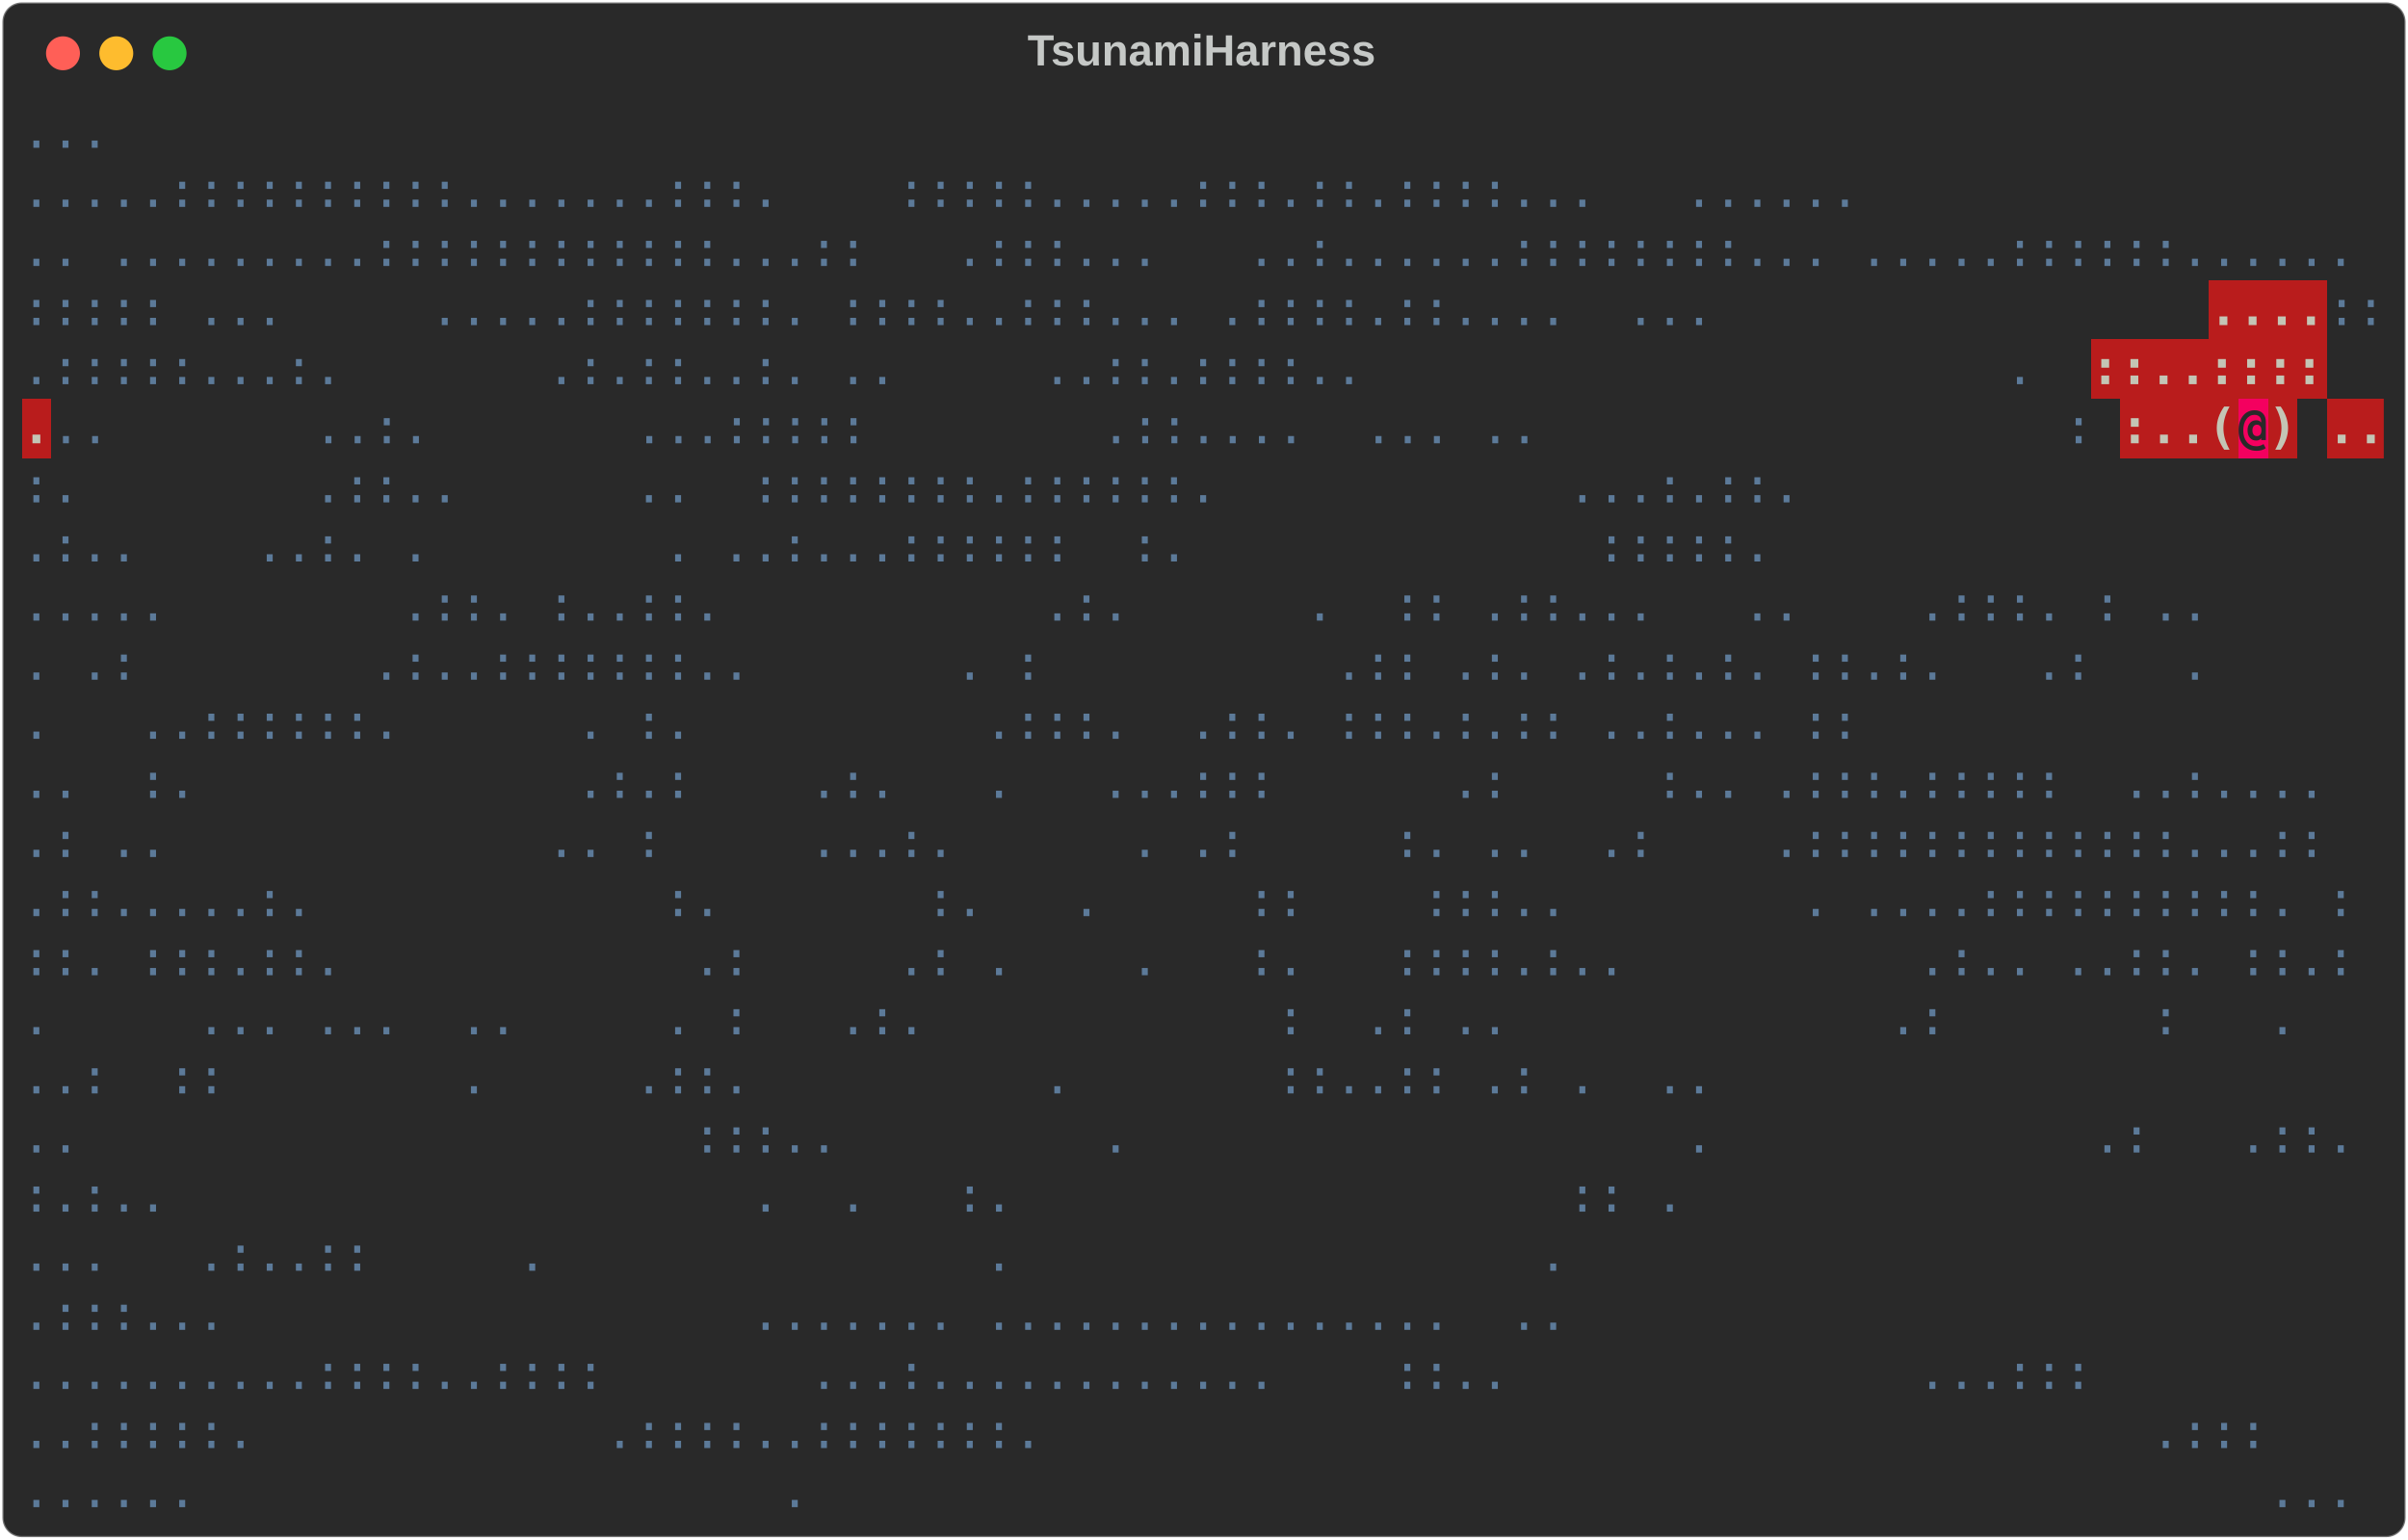
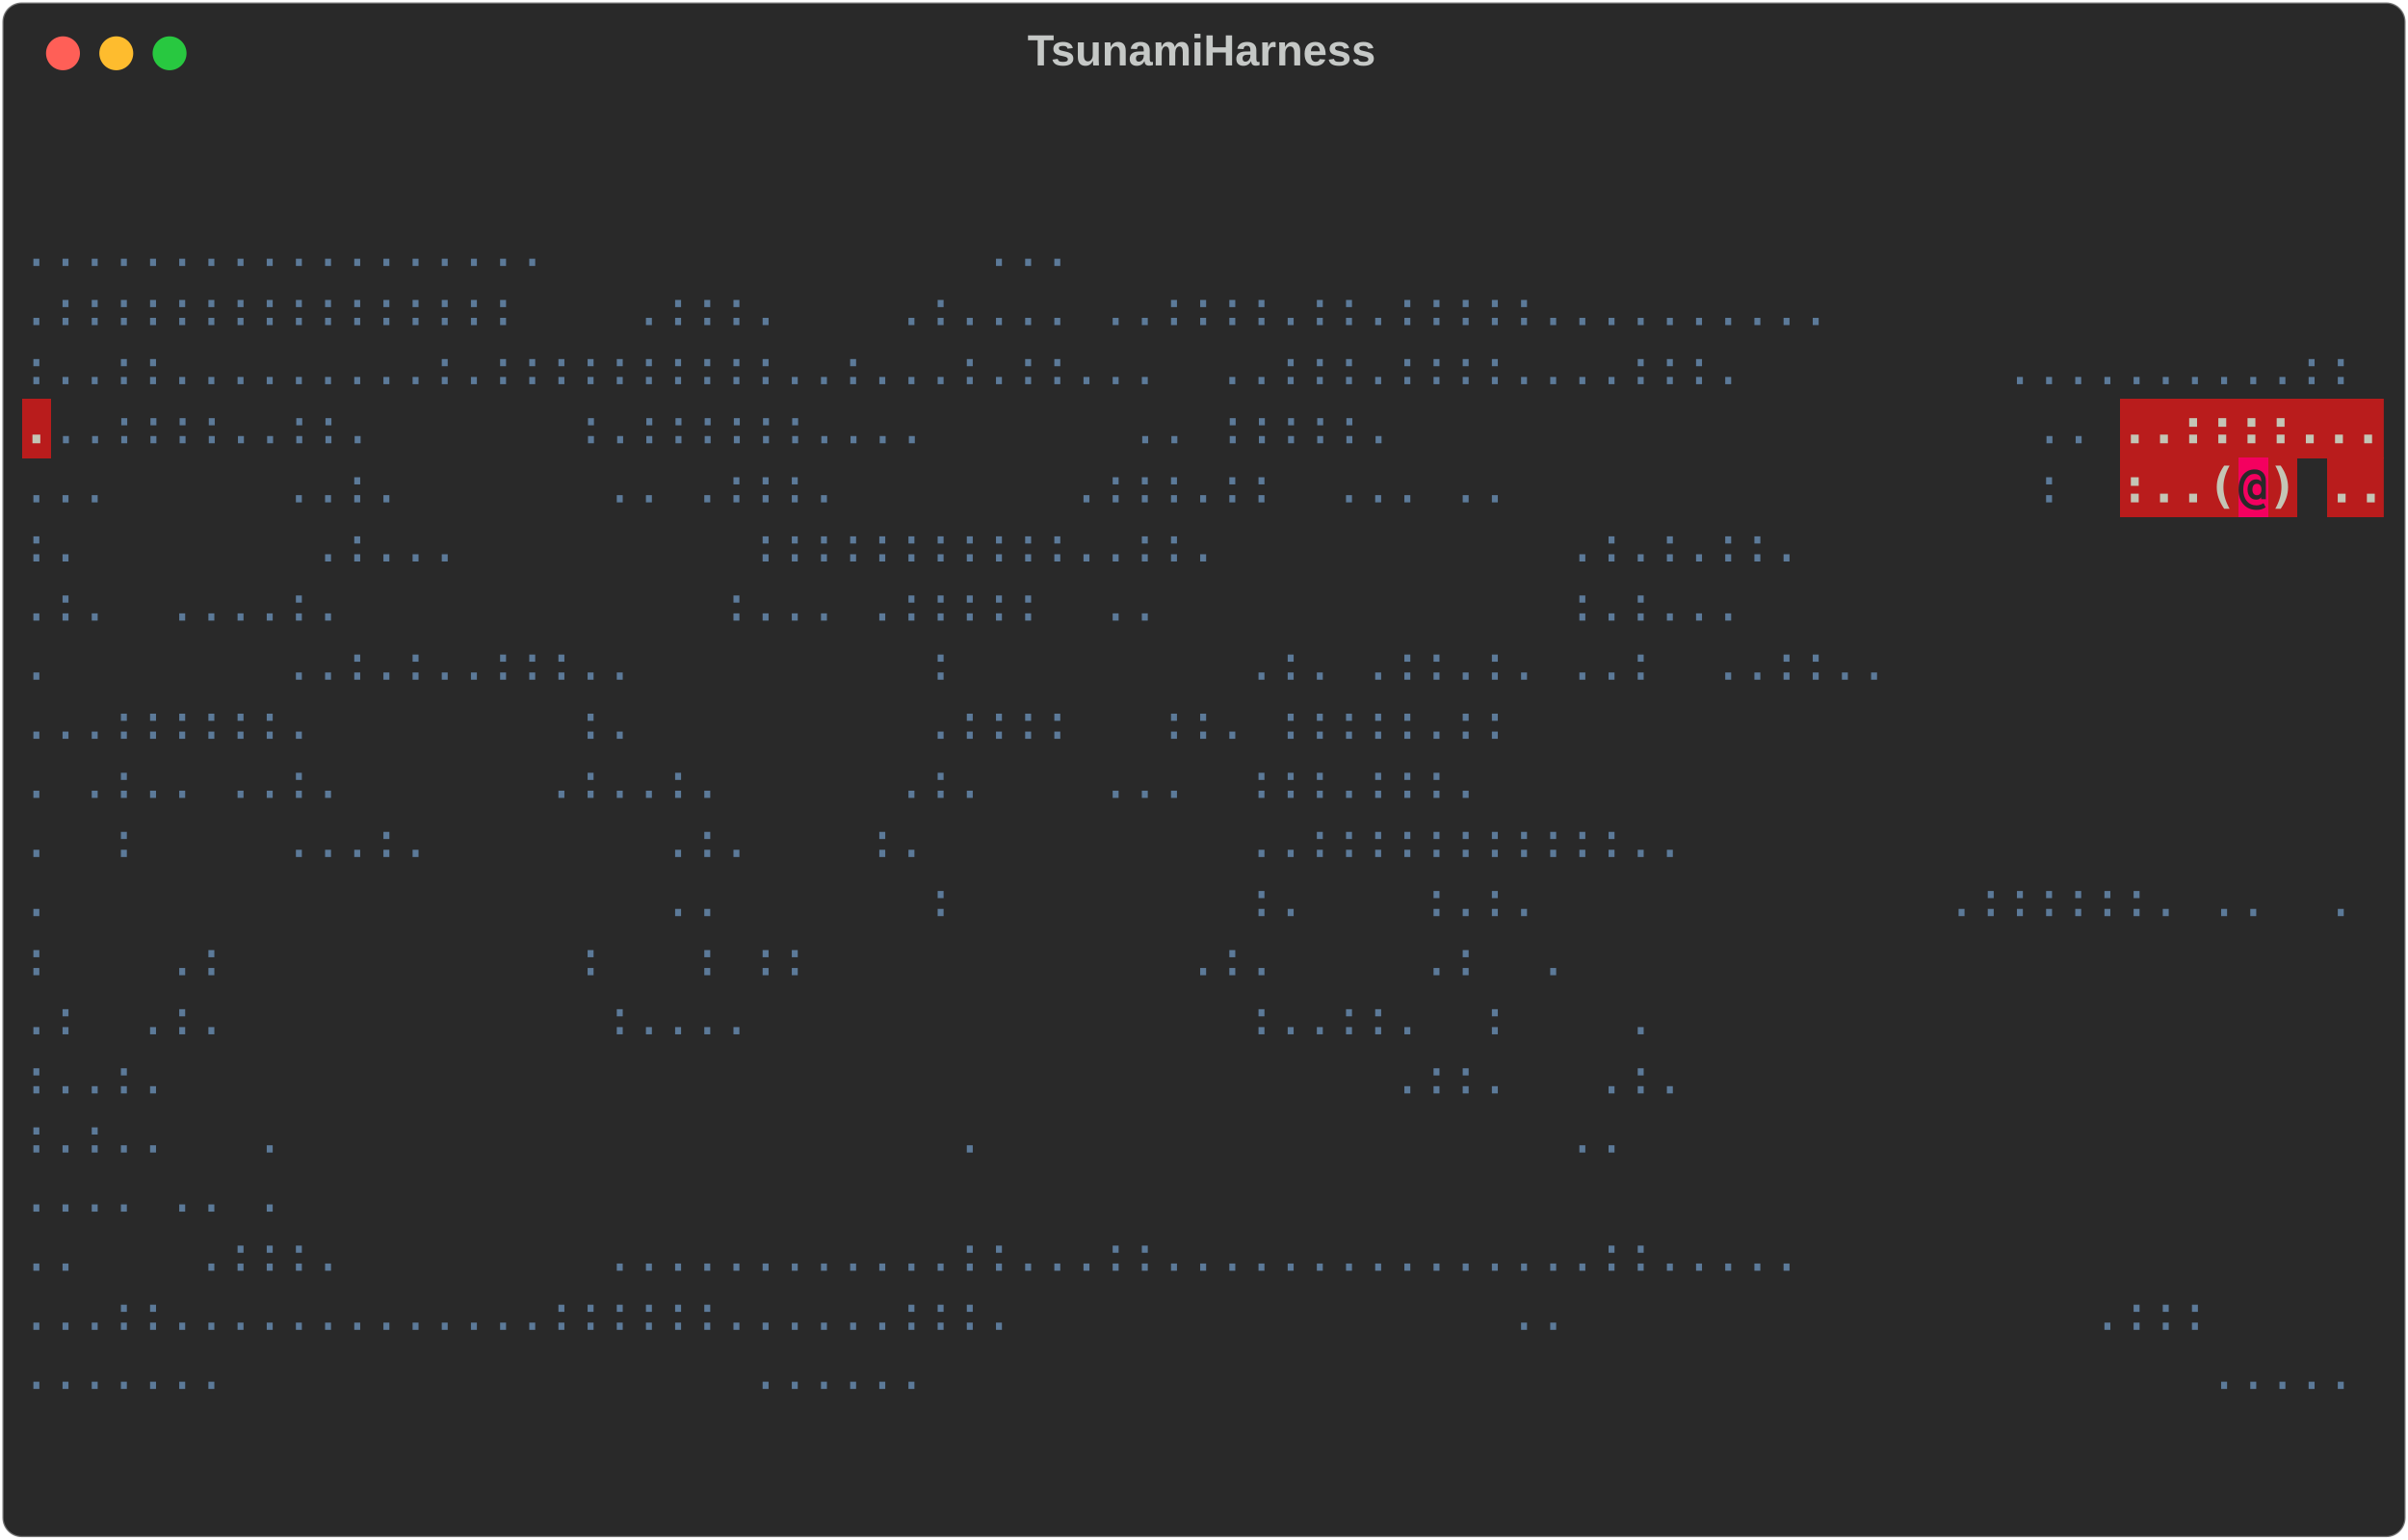
<svg xmlns="http://www.w3.org/2000/svg" class="rich-terminal" viewBox="0 0 994 635.6">
  <style>

    @font-face {
        font-family: "Fira Code";
        src: local("FiraCode-Regular"),
                url("https://cdnjs.cloudflare.com/ajax/libs/firacode/6.2.0/woff2/FiraCode-Regular.woff2") format("woff2"),
                url("https://cdnjs.cloudflare.com/ajax/libs/firacode/6.2.0/woff/FiraCode-Regular.woff") format("woff");
        font-style: normal;
        font-weight: 400;
    }
    @font-face {
        font-family: "Fira Code";
        src: local("FiraCode-Bold"),
                url("https://cdnjs.cloudflare.com/ajax/libs/firacode/6.2.0/woff2/FiraCode-Bold.woff2") format("woff2"),
                url("https://cdnjs.cloudflare.com/ajax/libs/firacode/6.2.0/woff/FiraCode-Bold.woff") format("woff");
        font-style: bold;
        font-weight: 700;
    }

    .terminal-matrix {
        font-family: Fira Code, monospace;
        font-size: 20px;
        line-height: 24.4px;
        font-variant-east-asian: full-width;
    }

    .terminal-title {
        font-size: 18px;
        font-weight: bold;
        font-family: arial;
    }

    .terminal-r1 { fill: #5c7a99 }
.terminal-r2 { fill: #c5c8c6 }
.terminal-r3 { fill: #c4c5b5;font-weight: bold }
.terminal-r4 { fill: #292929;font-weight: bold }
    </style>
  <defs>
    <clipPath id="terminal-clip-terminal">
      <rect x="0" y="0" width="975.0" height="584.6" />
    </clipPath>
    <clipPath id="terminal-line-0">
      <rect x="0" y="1.5" width="976" height="24.65" />
    </clipPath>
    <clipPath id="terminal-line-1">
      <rect x="0" y="25.9" width="976" height="24.65" />
    </clipPath>
    <clipPath id="terminal-line-2">
      <rect x="0" y="50.3" width="976" height="24.65" />
    </clipPath>
    <clipPath id="terminal-line-3">
      <rect x="0" y="74.7" width="976" height="24.65" />
    </clipPath>
    <clipPath id="terminal-line-4">
      <rect x="0" y="99.1" width="976" height="24.65" />
    </clipPath>
    <clipPath id="terminal-line-5">
      <rect x="0" y="123.5" width="976" height="24.65" />
    </clipPath>
    <clipPath id="terminal-line-6">
      <rect x="0" y="147.9" width="976" height="24.65" />
    </clipPath>
    <clipPath id="terminal-line-7">
      <rect x="0" y="172.3" width="976" height="24.65" />
    </clipPath>
    <clipPath id="terminal-line-8">
      <rect x="0" y="196.7" width="976" height="24.65" />
    </clipPath>
    <clipPath id="terminal-line-9">
      <rect x="0" y="221.1" width="976" height="24.65" />
    </clipPath>
    <clipPath id="terminal-line-10">
      <rect x="0" y="245.5" width="976" height="24.65" />
    </clipPath>
    <clipPath id="terminal-line-11">
      <rect x="0" y="269.9" width="976" height="24.65" />
    </clipPath>
    <clipPath id="terminal-line-12">
      <rect x="0" y="294.3" width="976" height="24.65" />
    </clipPath>
    <clipPath id="terminal-line-13">
      <rect x="0" y="318.7" width="976" height="24.65" />
    </clipPath>
    <clipPath id="terminal-line-14">
      <rect x="0" y="343.1" width="976" height="24.65" />
    </clipPath>
    <clipPath id="terminal-line-15">
      <rect x="0" y="367.5" width="976" height="24.65" />
    </clipPath>
    <clipPath id="terminal-line-16">
      <rect x="0" y="391.9" width="976" height="24.65" />
    </clipPath>
    <clipPath id="terminal-line-17">
      <rect x="0" y="416.3" width="976" height="24.65" />
    </clipPath>
    <clipPath id="terminal-line-18">
      <rect x="0" y="440.7" width="976" height="24.65" />
    </clipPath>
    <clipPath id="terminal-line-19">
      <rect x="0" y="465.1" width="976" height="24.65" />
    </clipPath>
    <clipPath id="terminal-line-20">
      <rect x="0" y="489.5" width="976" height="24.65" />
    </clipPath>
    <clipPath id="terminal-line-21">
      <rect x="0" y="513.9" width="976" height="24.65" />
    </clipPath>
    <clipPath id="terminal-line-22">
      <rect x="0" y="538.3" width="976" height="24.65" />
    </clipPath>
  </defs>
  <rect fill="#292929" stroke="rgba(255,255,255,0.35)" stroke-width="1" x="1" y="1" width="992" height="633.6" rx="8" />
  <text class="terminal-title" fill="#c5c8c6" text-anchor="middle" x="496" y="27">TsunamiHarness</text>
  <g transform="translate(26,22)">
    <circle cx="0" cy="0" r="7" fill="#ff5f57" />
    <circle cx="22" cy="0" r="7" fill="#febc2e" />
    <circle cx="44" cy="0" r="7" fill="#28c840" />
  </g>
  <g transform="translate(9, 41)" clip-path="url(#terminal-clip-terminal)">
-     <rect fill="#b91c1c" x="902.8" y="74.7" width="48.8" height="24.65" shape-rendering="crispEdges" />
-     <rect fill="#b91c1c" x="854" y="99.1" width="97.6" height="24.65" shape-rendering="crispEdges" />
    <rect fill="#b91c1c" x="0" y="123.5" width="12.2" height="24.65" shape-rendering="crispEdges" />
-     <rect fill="#b91c1c" x="866.2" y="123.5" width="48.8" height="24.65" shape-rendering="crispEdges" />
-     <rect fill="#f4005f" x="915" y="123.5" width="12.2" height="24.65" shape-rendering="crispEdges" />
-     <rect fill="#b91c1c" x="927.2" y="123.5" width="12.2" height="24.65" shape-rendering="crispEdges" />
-     <rect fill="#b91c1c" x="951.6" y="123.5" width="24.4" height="24.65" shape-rendering="crispEdges" />
+     <rect fill="#b91c1c" x="866.2" y="123.5" width="109.8" height="24.65" shape-rendering="crispEdges" />
+     <rect fill="#b91c1c" x="866.2" y="147.9" width="48.8" height="24.65" shape-rendering="crispEdges" />
+     <rect fill="#f4005f" x="915" y="147.9" width="12.2" height="24.65" shape-rendering="crispEdges" />
+     <rect fill="#b91c1c" x="927.2" y="147.9" width="12.2" height="24.65" shape-rendering="crispEdges" />
+     <rect fill="#b91c1c" x="951.6" y="147.9" width="24.4" height="24.65" shape-rendering="crispEdges" />
    <g class="terminal-matrix">
-       <text class="terminal-r1" x="0" y="20" textLength="976" clip-path="url(#terminal-line-0)">                               ...                                              </text>
      <text class="terminal-r2" x="976" y="20" textLength="12.2" clip-path="url(#terminal-line-0)">
</text>
-       <text class="terminal-r1" x="0" y="44.4" textLength="976" clip-path="url(#terminal-line-1)">            .....::::::::::.......:::.    :::::.....:::.::.::::...   ......     </text>
      <text class="terminal-r2" x="976" y="44.4" textLength="12.2" clip-path="url(#terminal-line-1)">
</text>
-       <text class="terminal-r1" x="0" y="68.8" textLength="976" clip-path="url(#terminal-line-2)">.. .........::::::::::::...::   .:::...   ..:......::::::::... .....::::::......</text>
+       <text class="terminal-r1" x="0" y="68.8" textLength="976" clip-path="url(#terminal-line-2)">                   ..................               ...                         </text>
      <text class="terminal-r2" x="976" y="68.8" textLength="12.2" clip-path="url(#terminal-line-2)">
</text>
-       <text class="terminal-r1" x="0" y="93.2" textLength="902.8" clip-path="url(#terminal-line-3)">::::: ...     .....:::::::. ::::..:::... .::::.::....  ...                </text>
-       <text class="terminal-r3" x="902.8" y="93.2" textLength="48.8" clip-path="url(#terminal-line-3)">....</text>
-       <text class="terminal-r1" x="951.6" y="93.2" textLength="24.4" clip-path="url(#terminal-line-3)">::</text>
+       <text class="terminal-r1" x="0" y="93.2" textLength="976" clip-path="url(#terminal-line-3)">            .::::::::::::::::    .:::.    .:.... ..::::.::.:::::..........      </text>
      <text class="terminal-r2" x="976" y="93.2" textLength="12.2" clip-path="url(#terminal-line-3)">
</text>
-       <text class="terminal-r1" x="0" y="117.6" textLength="854" clip-path="url(#terminal-line-4)"> .:::::...:.       .:.::..:. ..     ..::.::::..                      .</text>
-       <text class="terminal-r3" x="854" y="117.6" textLength="97.6" clip-path="url(#terminal-line-4)">::..::::</text>
+       <text class="terminal-r1" x="0" y="117.6" textLength="976" clip-path="url(#terminal-line-4)">:..::.........:.::::::::::..:...:.::...  ..:::.::::....:::.         ..........::</text>
      <text class="terminal-r2" x="976" y="117.6" textLength="12.2" clip-path="url(#terminal-line-4)">
</text>
      <text class="terminal-r3" x="0" y="142" textLength="12.2" clip-path="url(#terminal-line-5)">.</text>
-       <text class="terminal-r1" x="12.2" y="142" textLength="854" clip-path="url(#terminal-line-5)">..       ..:.       ...:::::        .::....  ... ..                  :</text>
-       <text class="terminal-r3" x="866.2" y="142" textLength="48.8" clip-path="url(#terminal-line-5)">:..(</text>
-       <text class="terminal-r4" x="915" y="142" textLength="12.2" clip-path="url(#terminal-line-5)">@</text>
-       <text class="terminal-r3" x="927.2" y="142" textLength="12.2" clip-path="url(#terminal-line-5)">)</text>
-       <text class="terminal-r3" x="951.6" y="142" textLength="24.4" clip-path="url(#terminal-line-5)">..</text>
+       <text class="terminal-r1" x="12.2" y="142" textLength="854" clip-path="url(#terminal-line-5)">..::::..::.       :.::::::....       .. :::::.                      ..</text>
+       <text class="terminal-r3" x="866.2" y="142" textLength="109.8" clip-path="url(#terminal-line-5)">..::::...</text>
      <text class="terminal-r2" x="976" y="142" textLength="12.2" clip-path="url(#terminal-line-5)">
</text>
-       <text class="terminal-r1" x="0" y="166.4" textLength="976" clip-path="url(#terminal-line-6)">            :.        .::..      ..  ::::::::.::::::.            ...:.::.       </text>
+       <text class="terminal-r1" x="0" y="166.4" textLength="866.2" clip-path="url(#terminal-line-6)"> ...      ..:.       .. .:::.        .:::.::  ... ..                  :</text>
+       <text class="terminal-r3" x="866.2" y="166.4" textLength="48.8" clip-path="url(#terminal-line-6)">:..(</text>
+       <text class="terminal-r4" x="915" y="166.4" textLength="12.2" clip-path="url(#terminal-line-6)">@</text>
+       <text class="terminal-r3" x="927.2" y="166.4" textLength="12.2" clip-path="url(#terminal-line-6)">)</text>
+       <text class="terminal-r3" x="951.6" y="166.4" textLength="24.4" clip-path="url(#terminal-line-6)">..</text>
      <text class="terminal-r2" x="976" y="166.4" textLength="12.2" clip-path="url(#terminal-line-6)">
</text>
-       <text class="terminal-r1" x="0" y="190.8" textLength="976" clip-path="url(#terminal-line-7)">            .:..    ..:. .        . ..:...::::::  :.              :::::.        </text>
+       <text class="terminal-r1" x="0" y="190.8" textLength="976" clip-path="url(#terminal-line-7)">            :.        .:...          :::::::::::..::.            .:.:.::.       </text>
      <text class="terminal-r2" x="976" y="190.8" textLength="12.2" clip-path="url(#terminal-line-7)">
</text>
-       <text class="terminal-r1" x="0" y="215.2" textLength="976" clip-path="url(#terminal-line-8)">.....        .::. :..::.           .:.      .  :: .::...   ..    .:::. : ..     </text>
+       <text class="terminal-r1" x="0" y="215.2" textLength="976" clip-path="url(#terminal-line-8)">             .:.  ....:.             :... .:::::  ..              :.:...        </text>
      <text class="terminal-r2" x="976" y="215.2" textLength="12.2" clip-path="url(#terminal-line-8)">
</text>
-       <text class="terminal-r1" x="0" y="239.6" textLength="976" clip-path="url(#terminal-line-9)">  . .:        .:..:::::::..       . :          .:: .:. .:.:.:. ::.:.   .:   .   </text>
+       <text class="terminal-r1" x="0" y="239.6" textLength="976" clip-path="url(#terminal-line-9)">     .        ..:.:..:::..          :          .:. .::.:. ..:  ..::..           </text>
      <text class="terminal-r2" x="976" y="239.6" textLength="12.2" clip-path="url(#terminal-line-9)">
</text>
-       <text class="terminal-r1" x="0" y="264" textLength="976" clip-path="url(#terminal-line-10)">               .   ..::::::.      . :.          .:::.  .::. :::.:.:: ..:... ::  </text>
+       <text class="terminal-r1" x="0" y="264" textLength="976" clip-path="url(#terminal-line-10)">                 ...::::::.         :.          .::::   ::. :::::.::            </text>
      <text class="terminal-r2" x="976" y="264" textLength="12.2" clip-path="url(#terminal-line-10)">
</text>
-       <text class="terminal-r1" x="0" y="288.4" textLength="976" clip-path="url(#terminal-line-11)">..  :.             .:.:    .:.   .   ...:::      .:     :.. .:::.:::::  ..:.... </text>
+       <text class="terminal-r1" x="0" y="288.4" textLength="976" clip-path="url(#terminal-line-11)">                   . .:.. ..:.       .:..:.      .:.    ...  :::.:::.           </text>
      <text class="terminal-r2" x="976" y="288.4" textLength="12.2" clip-path="url(#terminal-line-11)">
</text>
-       <text class="terminal-r1" x="0" y="312.8" textLength="976" clip-path="url(#terminal-line-12)"> .: ..             .. :     ...:.      . .:     :. ..  .:    .:::::::::::::...::</text>
+       <text class="terminal-r1" x="0" y="312.8" textLength="976" clip-path="url(#terminal-line-12)">                   .  :     ...:.        .:.    :.           ..:::::::::::..    </text>
      <text class="terminal-r2" x="976" y="312.8" textLength="12.2" clip-path="url(#terminal-line-12)">
</text>
-       <text class="terminal-r1" x="0" y="337.2" textLength="976" clip-path="url(#terminal-line-13)">.::.....:.            :.       :.   .     ::    :::..        . ....::::::::::. :</text>
+       <text class="terminal-r1" x="0" y="337.2" textLength="976" clip-path="url(#terminal-line-13)">.                     ..       :          :.    :.:.              .::::::. ..  .</text>
      <text class="terminal-r2" x="976" y="337.2" textLength="12.2" clip-path="url(#terminal-line-13)">
</text>
-       <text class="terminal-r1" x="0" y="361.6" textLength="976" clip-path="url(#terminal-line-14)">::. :::.::.            .:     .: .    .   :.   ::::.:..          .:.. ..::. ::.:</text>
+       <text class="terminal-r1" x="0" y="361.6" textLength="976" clip-path="url(#terminal-line-14)">                        :    .:            :   : ::             .:.     .:  .   </text>
      <text class="terminal-r2" x="976" y="361.6" textLength="12.2" clip-path="url(#terminal-line-14)">
</text>
-       <text class="terminal-r1" x="0" y="386" textLength="976" clip-path="url(#terminal-line-15)">.     ... ...  ..     . :   .:.            :  .: ..             .:       :   .  </text>
+       <text class="terminal-r1" x="0" y="386" textLength="976" clip-path="url(#terminal-line-15)">                       .:  .:.             :....                 :..::.  :    . </text>
      <text class="terminal-r2" x="976" y="386" textLength="12.2" clip-path="url(#terminal-line-15)">
</text>
-       <text class="terminal-r1" x="0" y="410.4" textLength="976" clip-path="url(#terminal-line-16)">                      ..:  ::        .     .::.          .       ::..:: .: .  ..</text>
+       <text class="terminal-r1" x="0" y="410.4" textLength="976" clip-path="url(#terminal-line-16)">                       :..:.                                          .::.   .:.</text>
      <text class="terminal-r2" x="976" y="410.4" textLength="12.2" clip-path="url(#terminal-line-16)">
</text>
-       <text class="terminal-r1" x="0" y="434.8" textLength="976" clip-path="url(#terminal-line-17)">..                     :::..         .                   .             .:   .::.</text>
+       <text class="terminal-r1" x="0" y="434.8" textLength="976" clip-path="url(#terminal-line-17)">                       :.:..   .                       .                    ..  </text>
      <text class="terminal-r2" x="976" y="434.8" textLength="12.2" clip-path="url(#terminal-line-17)">
</text>
-       <text class="terminal-r1" x="0" y="459.2" textLength="976" clip-path="url(#terminal-line-18)">                       :.:..                    .  .   :.                   :: .</text>
+       <text class="terminal-r1" x="0" y="459.2" textLength="976" clip-path="url(#terminal-line-18)">                        .... .. .                                               </text>
      <text class="terminal-r2" x="976" y="459.2" textLength="12.2" clip-path="url(#terminal-line-18)">
</text>
-       <text class="terminal-r1" x="0" y="483.6" textLength="976" clip-path="url(#terminal-line-19)">                       ...   .:..::     .               .                  .    </text>
+       <text class="terminal-r1" x="0" y="483.6" textLength="976" clip-path="url(#terminal-line-19)">                 ..    .:::.         ............::...::...............::.....  </text>
      <text class="terminal-r2" x="976" y="483.6" textLength="12.2" clip-path="url(#terminal-line-19)">
</text>
-       <text class="terminal-r1" x="0" y="508" textLength="976" clip-path="url(#terminal-line-20)">                        .:::...                  ....... ................  ..   </text>
+       <text class="terminal-r1" x="0" y="508" textLength="976" clip-path="url(#terminal-line-20)">   ...::.............::::::......:::.                 ..                  .:::  </text>
      <text class="terminal-r2" x="976" y="508" textLength="12.2" clip-path="url(#terminal-line-20)">
</text>
-       <text class="terminal-r1" x="0" y="532.4" textLength="976" clip-path="url(#terminal-line-21)">       ..........::::..::::       ...:............    ::..              ...:::  </text>
+       <text class="terminal-r1" x="0" y="532.4" textLength="976" clip-path="url(#terminal-line-21)">.......                  ......                                            .....</text>
      <text class="terminal-r2" x="976" y="532.4" textLength="12.2" clip-path="url(#terminal-line-21)">
</text>
-       <text class="terminal-r1" x="0" y="556.8" textLength="976" clip-path="url(#terminal-line-22)"> ..:::::.            .::::..:::::::.                                      .:::  </text>
      <text class="terminal-r2" x="976" y="556.8" textLength="12.2" clip-path="url(#terminal-line-22)">
</text>
-       <text class="terminal-r1" x="0" y="581.2" textLength="976" clip-path="url(#terminal-line-23)">......                    .                                                  ...</text>
    </g>
  </g>
</svg>
